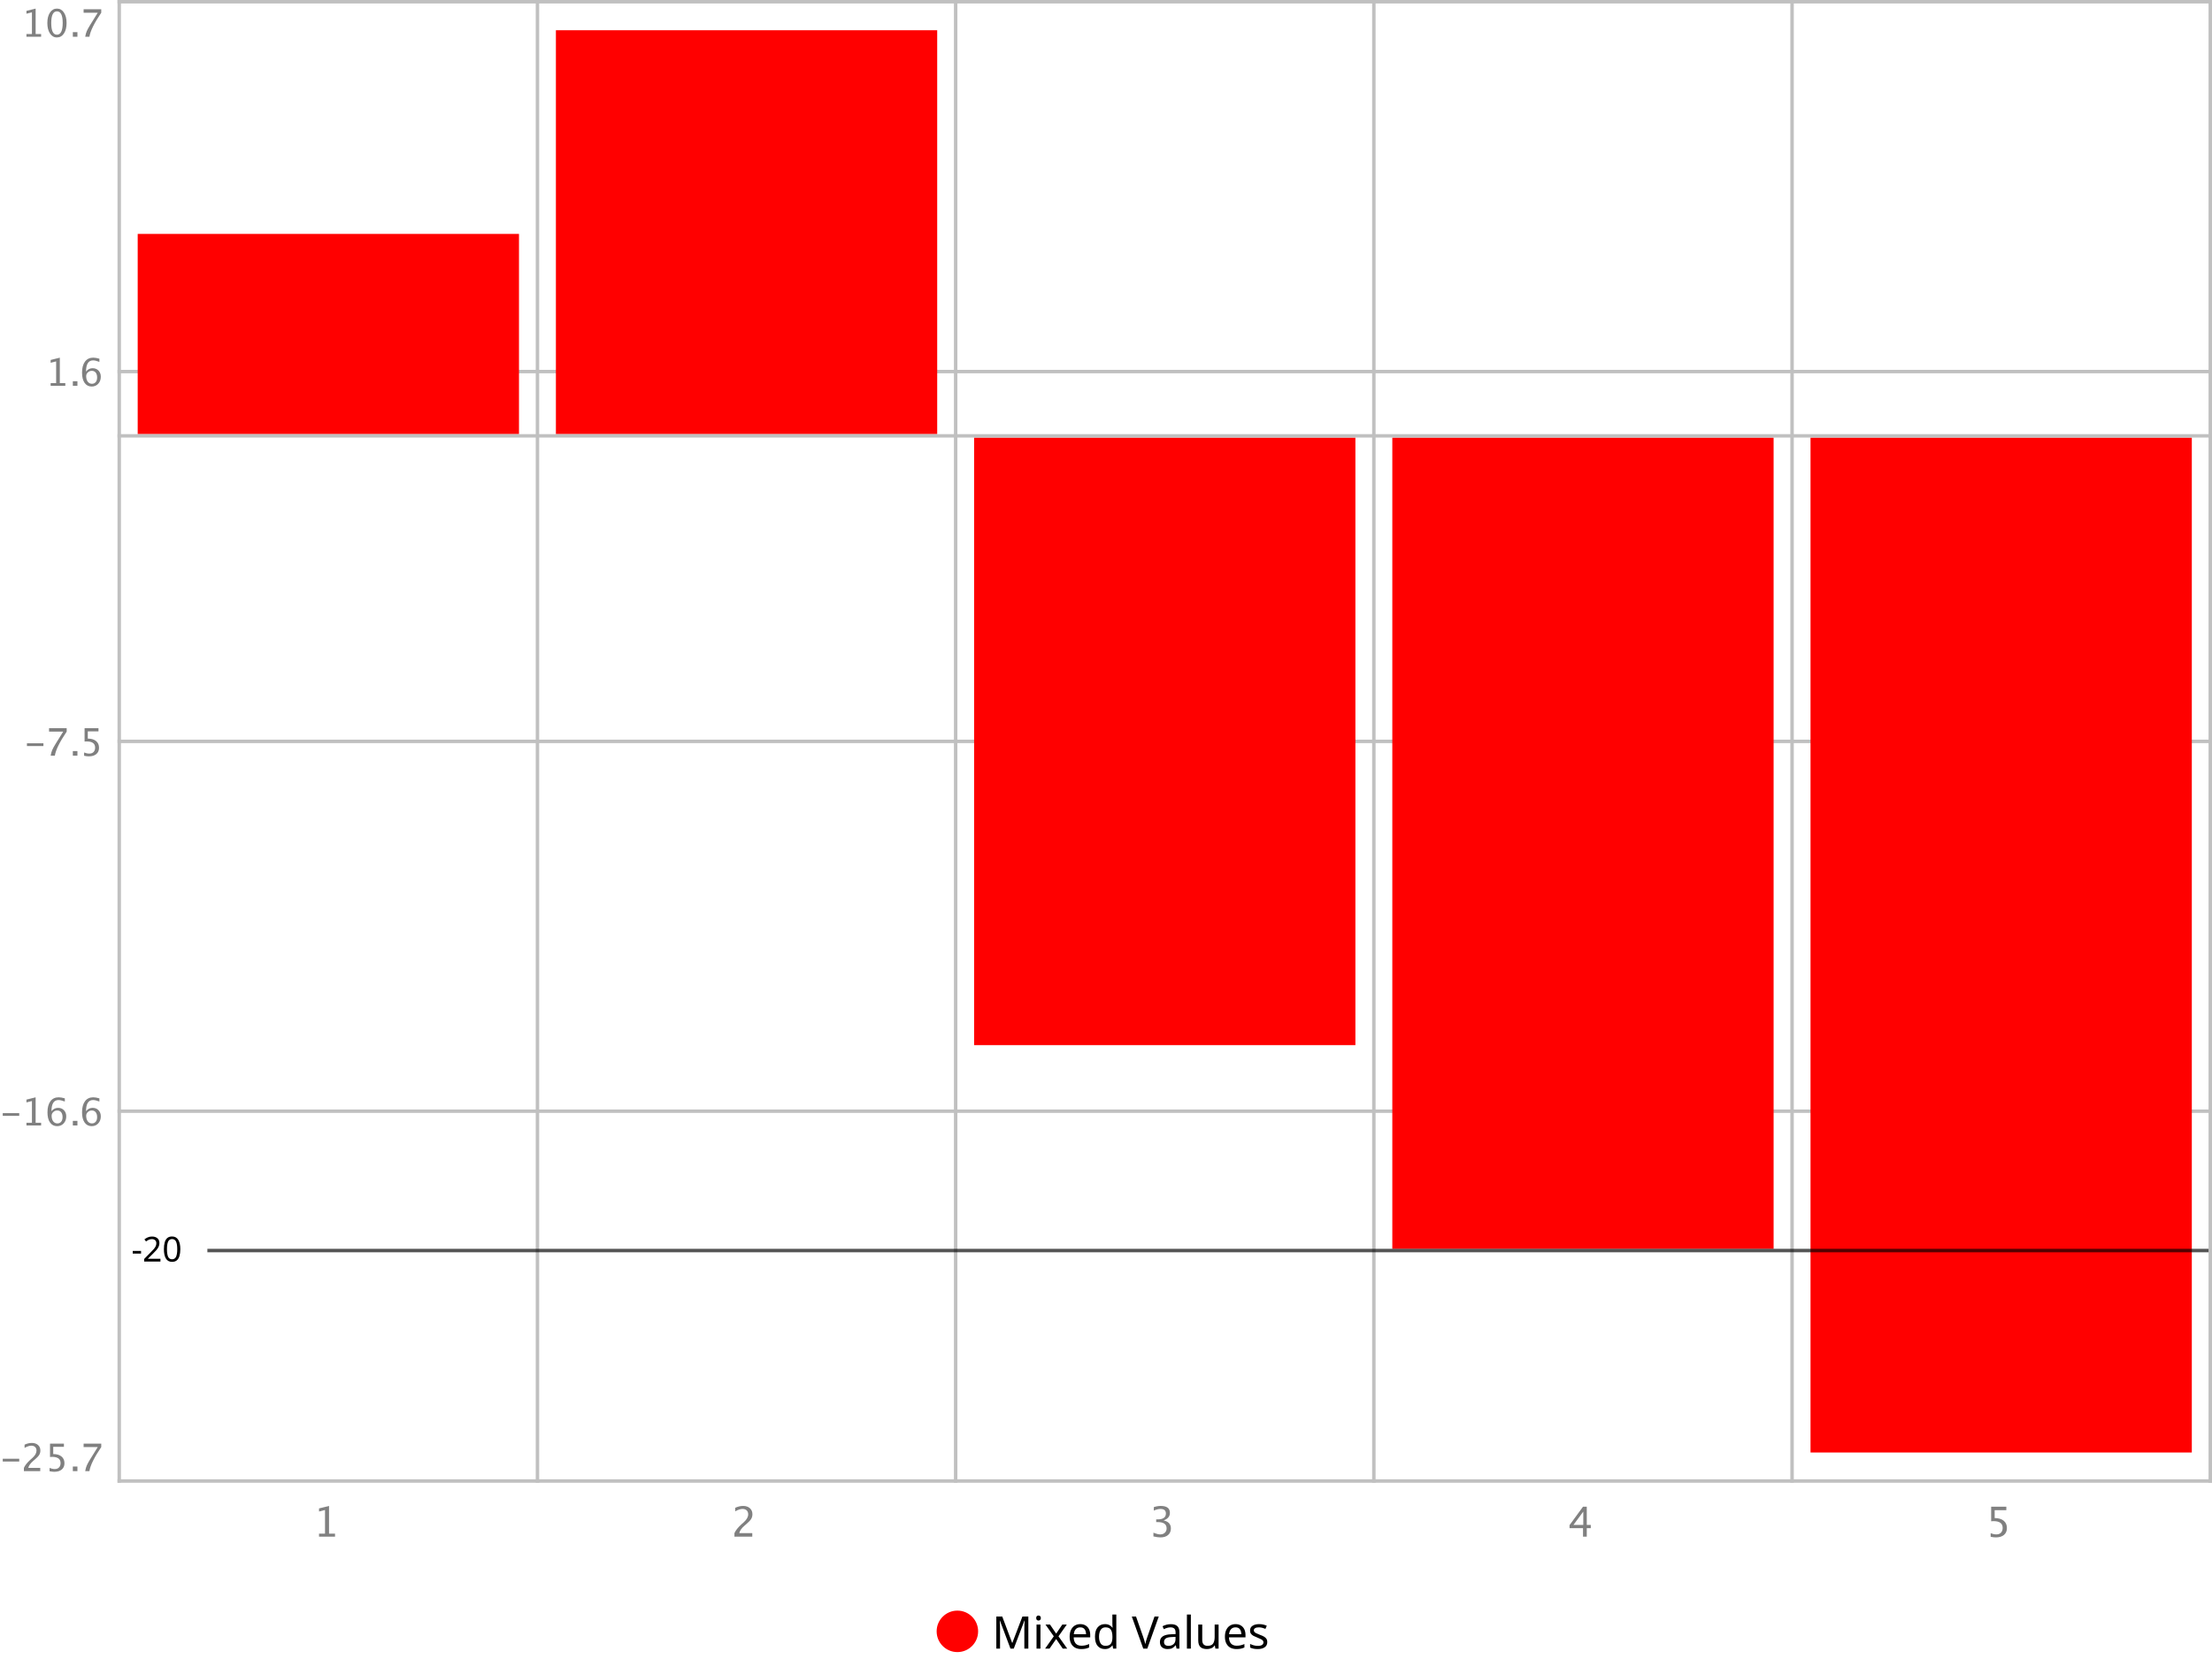
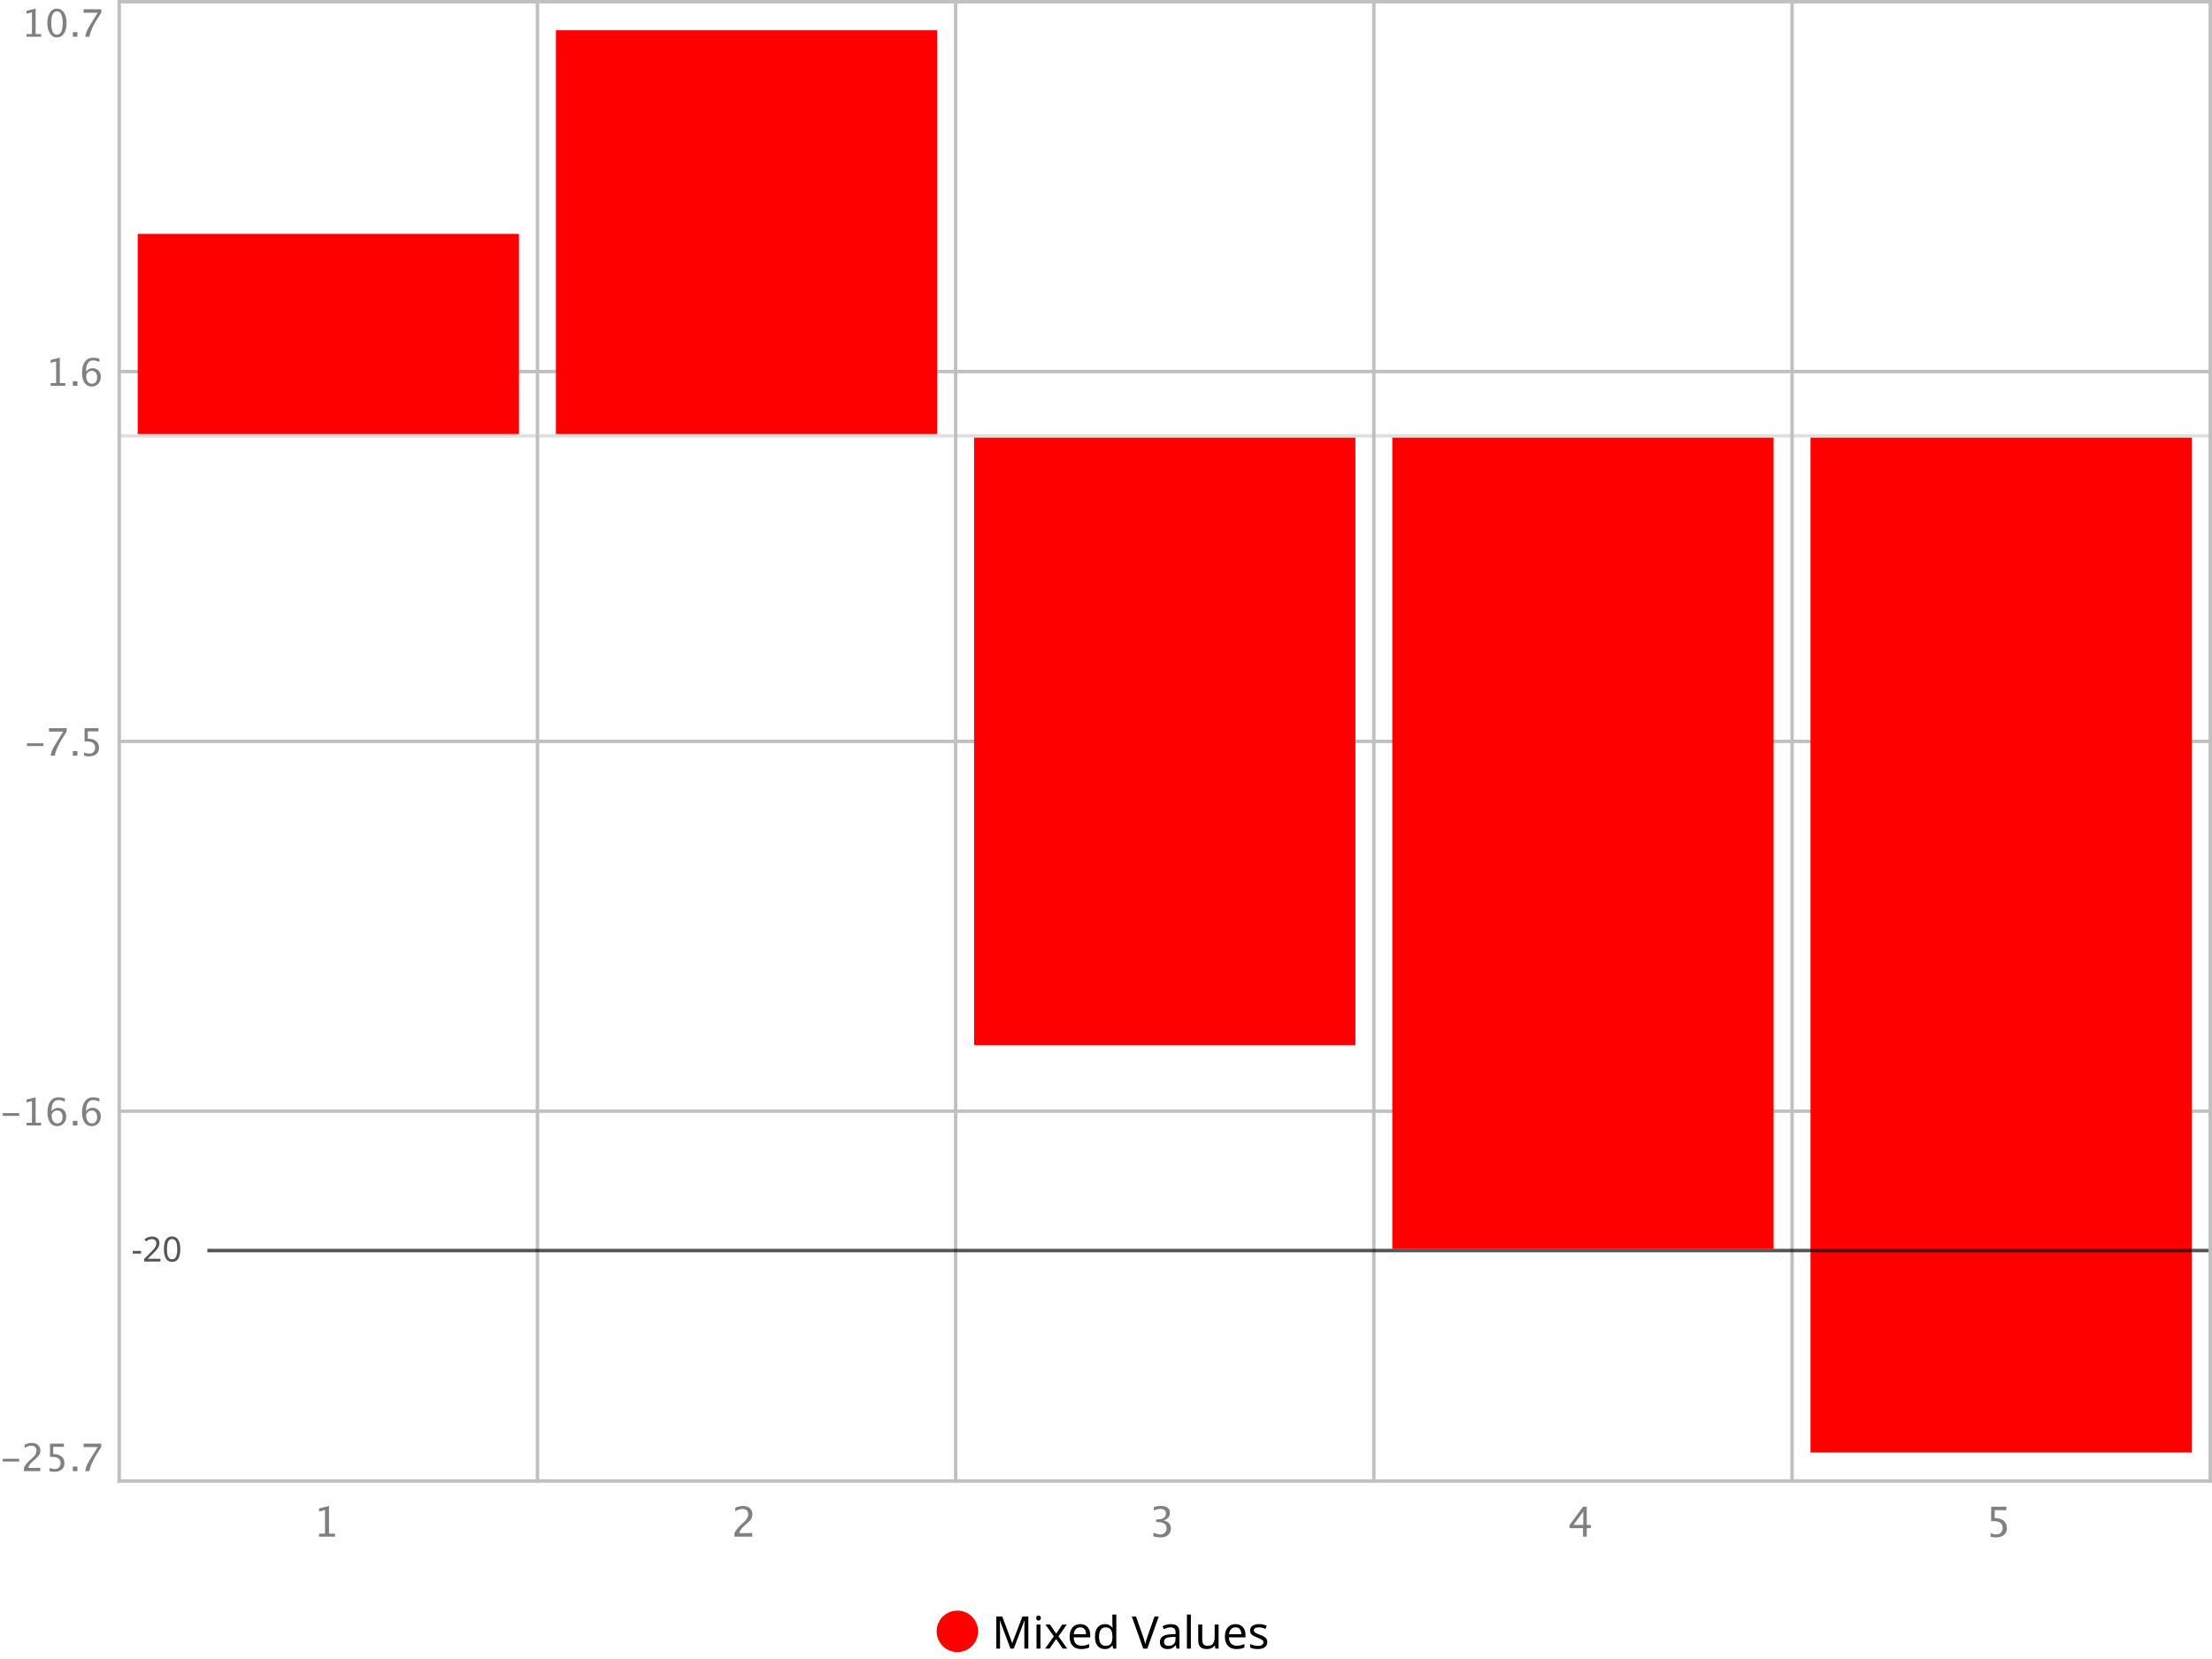
<svg xmlns="http://www.w3.org/2000/svg" color-interpolation="auto" color-rendering="auto" fill="black" fill-opacity="1" font-family="'Dialog'" font-size="12px" font-style="normal" font-weight="normal" height="480" image-rendering="auto" shape-rendering="auto" stroke="black" stroke-dasharray="none" stroke-dashoffset="0" stroke-linecap="square" stroke-linejoin="miter" stroke-miterlimit="10" stroke-opacity="1" stroke-width="1" text-rendering="auto" width="640">
  <defs id="genericDefs" />
  <g>
    <defs id="defs1">
      <clipPath clipPathUnits="userSpaceOnUse" id="clipPath1">
        <path d="M0 0 L121 0 L121 15 L0 15 L0 0 Z" />
      </clipPath>
      <clipPath clipPathUnits="userSpaceOnUse" id="clipPath2">
        <path d="M0 0 L30 0 L30 13 L0 13 L0 0 Z" />
      </clipPath>
      <clipPath clipPathUnits="userSpaceOnUse" id="clipPath3">
        <path d="M35 1 L639 1 L639 428 L35 428 L35 1 Z" />
      </clipPath>
      <clipPath clipPathUnits="userSpaceOnUse" id="clipPath4">
        <path d="M-3 -354 L601 -354 L601 73 L-3 73 L-3 -354 Z" />
      </clipPath>
      <clipPath clipPathUnits="userSpaceOnUse" id="clipPath5">
        <path d="M0 0 L99 0 L99 16 L0 16 L0 0 Z" />
      </clipPath>
      <clipPath clipPathUnits="userSpaceOnUse" id="clipPath6">
        <path d="M0 0 L0 16 L99 16 L99 0 Z" />
      </clipPath>
    </defs>
    <g color-interpolation="linearRGB" color-rendering="optimizeQuality" fill="silver" image-rendering="optimizeQuality" stroke="silver" stroke-linecap="butt" stroke-linejoin="bevel">
      <line fill="none" x1="34" x2="640" y1="0.5" y2="0.5" />
      <line fill="none" x1="34" x2="640" y1="107.5" y2="107.5" />
      <line fill="none" x1="34" x2="640" y1="214.5" y2="214.5" />
      <line fill="none" x1="34" x2="640" y1="321.5" y2="321.5" />
      <line fill="none" x1="34" x2="640" y1="428.5" y2="428.5" />
      <line fill="none" x1="34.5" x2="34.5" y1="0" y2="429" />
      <line fill="none" x1="155.5" x2="155.5" y1="0" y2="429" />
      <line fill="none" x1="276.5" x2="276.5" y1="0" y2="429" />
      <line fill="none" x1="397.5" x2="397.5" y1="0" y2="429" />
      <line fill="none" x1="518.5" x2="518.5" y1="0" y2="429" />
      <line fill="none" x1="639.5" x2="639.5" y1="0" y2="429" />
    </g>
    <g color-interpolation="linearRGB" color-rendering="optimizeQuality" fill="gray" font-family="'Lucida Grande'" image-rendering="optimizeQuality" stroke="gray" stroke-linecap="butt" stroke-linejoin="bevel" transform="translate(34,433)">
      <path clip-path="url(#clipPath1)" d="M58.305 11.602 L58.305 10.734 L60.039 10.734 L60.039 3.891 L58.305 4.324 L58.305 3.434 L61.199 2.713 L61.199 10.734 L62.934 10.734 L62.934 11.602 Z" stroke="none" />
    </g>
    <g color-interpolation="linearRGB" color-rendering="optimizeQuality" fill="gray" font-family="'Lucida Grande'" image-rendering="optimizeQuality" stroke="gray" stroke-linecap="butt" stroke-linejoin="bevel" transform="translate(155,433)">
      <path clip-path="url(#clipPath1)" d="M57.496 11.602 L57.496 10.588 Q58 9.41 59.535 8.021 L60.197 7.43 Q61.475 6.275 61.475 5.139 Q61.475 4.412 61.038 3.996 Q60.602 3.58 59.84 3.58 Q58.938 3.58 57.713 4.277 L57.713 3.258 Q58.867 2.713 60.004 2.713 Q61.223 2.713 61.961 3.369 Q62.699 4.025 62.699 5.109 Q62.699 5.889 62.327 6.492 Q61.955 7.096 60.941 7.957 L60.496 8.338 Q59.107 9.516 58.891 10.588 L62.658 10.588 L62.658 11.602 Z" stroke="none" />
    </g>
    <g color-interpolation="linearRGB" color-rendering="optimizeQuality" fill="gray" font-family="'Lucida Grande'" image-rendering="optimizeQuality" stroke="gray" stroke-linecap="butt" stroke-linejoin="bevel" transform="translate(276,433)">
      <path clip-path="url(#clipPath1)" d="M57.719 11.537 L57.719 10.459 Q58.961 10.951 59.676 10.951 Q60.502 10.951 61.02 10.468 Q61.539 9.984 61.539 9.217 Q61.539 7.389 58.978 7.389 L58.522 7.389 L58.522 6.609 L58.926 6.604 Q61.328 6.604 61.328 4.91 Q61.328 3.58 59.746 3.58 Q58.879 3.58 57.836 4.066 L57.836 3.059 Q58.861 2.713 59.828 2.713 Q62.488 2.713 62.488 4.723 Q62.488 6.252 60.678 6.902 Q62.775 7.389 62.775 9.199 Q62.775 10.424 61.967 11.121 Q61.158 11.818 59.746 11.818 Q58.943 11.818 57.719 11.537 Z" stroke="none" />
    </g>
    <g color-interpolation="linearRGB" color-rendering="optimizeQuality" fill="gray" font-family="'Lucida Grande'" image-rendering="optimizeQuality" stroke="gray" stroke-linecap="butt" stroke-linejoin="bevel" transform="translate(397,433)">
      <path clip-path="url(#clipPath1)" d="M61.018 11.602 L61.018 9.146 L57.115 9.146 L57.115 8.273 L61.018 2.93 L62.102 2.93 L62.102 8.203 L63.262 8.203 L63.262 9.146 L62.102 9.146 L62.102 11.602 ZM58.246 8.203 L61.094 8.203 L61.094 4.348 Z" stroke="none" />
    </g>
    <g color-interpolation="linearRGB" color-rendering="optimizeQuality" fill="gray" font-family="'Lucida Grande'" image-rendering="optimizeQuality" stroke="gray" stroke-linecap="butt" stroke-linejoin="bevel" transform="translate(518,433)">
      <path clip-path="url(#clipPath1)" d="M57.959 11.637 L57.959 10.605 Q58.82 10.951 59.6 10.951 Q60.455 10.951 60.944 10.447 Q61.434 9.943 61.434 9.059 Q61.434 7.107 58.744 7.107 Q58.44 7.107 58.105 7.148 L58.105 2.93 L62.494 2.93 L62.494 3.938 L59.119 3.938 L59.119 6.223 Q60.789 6.223 61.727 6.99 Q62.664 7.758 62.664 9.117 Q62.664 10.383 61.812 11.101 Q60.959 11.818 59.447 11.818 Q58.791 11.818 57.959 11.637 Z" stroke="none" />
    </g>
    <g color-interpolation="linearRGB" color-rendering="optimizeQuality" fill="gray" font-family="'Lucida Grande'" font-size="11px" image-rendering="optimizeQuality" stroke="gray" stroke-linecap="butt" stroke-linejoin="bevel" transform="translate(0,415)">
      <path clip-path="url(#clipPath2)" d="M0.795 7.853 L0.795 7.058 L5.564 7.058 L5.564 7.853 ZM6.913 10.635 L6.913 9.706 Q7.375 8.626 8.782 7.353 L9.389 6.811 Q10.56 5.752 10.56 4.71 Q10.56 4.044 10.16 3.663 Q9.76 3.282 9.062 3.282 Q8.234 3.282 7.112 3.921 L7.112 2.986 Q8.17 2.487 9.212 2.487 Q10.329 2.487 11.006 3.088 Q11.683 3.69 11.683 4.684 Q11.683 5.398 11.342 5.951 Q11.001 6.504 10.071 7.294 L9.663 7.643 Q8.39 8.723 8.191 9.706 L11.645 9.706 L11.645 10.635 ZM14.337 10.667 L14.337 9.722 Q15.127 10.039 15.841 10.039 Q16.625 10.039 17.074 9.577 Q17.523 9.115 17.523 8.304 Q17.523 6.515 15.057 6.515 Q14.778 6.515 14.472 6.553 L14.472 2.686 L18.495 2.686 L18.495 3.609 L15.401 3.609 L15.401 5.704 Q16.932 5.704 17.791 6.408 Q18.65 7.111 18.65 8.357 Q18.65 9.518 17.869 10.175 Q17.087 10.834 15.702 10.834 Q15.1 10.834 14.337 10.667 ZM21.074 10.635 L21.074 9.308 L22.401 9.308 L22.401 10.635 ZM24.654 10.635 Q24.81 9.706 25.097 9.029 Q25.385 8.352 26.115 7.17 L28.285 3.679 L24.192 3.679 L24.192 2.686 L29.295 2.686 L29.295 3.679 Q26.239 8.185 25.873 10.635 Z" stroke="none" />
    </g>
    <g color-interpolation="linearRGB" color-rendering="optimizeQuality" fill="gray" font-family="'Lucida Grande'" font-size="11px" image-rendering="optimizeQuality" stroke="gray" stroke-linecap="butt" stroke-linejoin="bevel" transform="translate(0,315)">
      <path clip-path="url(#clipPath2)" d="M0.795 7.853 L0.795 7.058 L5.564 7.058 L5.564 7.853 ZM7.654 10.635 L7.654 9.84 L9.244 9.84 L9.244 3.566 L7.654 3.964 L7.654 3.147 L10.308 2.487 L10.308 9.84 L11.898 9.84 L11.898 10.635 ZM14.891 6.515 Q15.648 5.532 16.797 5.532 Q17.839 5.532 18.503 6.222 Q19.166 6.913 19.166 7.992 Q19.166 9.233 18.422 10.033 Q17.678 10.834 16.534 10.834 Q15.218 10.834 14.477 9.775 Q13.736 8.717 13.736 6.837 Q13.736 4.769 14.587 3.626 Q15.438 2.481 16.985 2.481 Q17.694 2.481 18.758 2.782 L18.758 3.706 Q17.635 3.276 16.921 3.276 Q14.891 3.276 14.891 6.515 ZM18.102 8.229 Q18.102 7.326 17.697 6.811 Q17.291 6.295 16.572 6.295 Q15.9 6.295 15.417 6.746 Q14.934 7.197 14.934 7.831 Q14.934 8.83 15.393 9.434 Q15.852 10.039 16.609 10.039 Q17.291 10.039 17.697 9.547 Q18.102 9.056 18.102 8.229 ZM21.074 10.635 L21.074 9.308 L22.401 9.308 L22.401 10.635 ZM24.891 6.515 Q25.648 5.532 26.797 5.532 Q27.839 5.532 28.503 6.222 Q29.166 6.913 29.166 7.992 Q29.166 9.233 28.422 10.033 Q27.678 10.834 26.534 10.834 Q25.218 10.834 24.477 9.775 Q23.736 8.717 23.736 6.837 Q23.736 4.769 24.587 3.626 Q25.439 2.481 26.985 2.481 Q27.694 2.481 28.758 2.782 L28.758 3.706 Q27.635 3.276 26.921 3.276 Q24.891 3.276 24.891 6.515 ZM28.102 8.229 Q28.102 7.326 27.697 6.811 Q27.291 6.295 26.572 6.295 Q25.9 6.295 25.417 6.746 Q24.934 7.197 24.934 7.831 Q24.934 8.83 25.393 9.434 Q25.852 10.039 26.609 10.039 Q27.291 10.039 27.697 9.547 Q28.102 9.056 28.102 8.229 Z" stroke="none" />
    </g>
    <g color-interpolation="linearRGB" color-rendering="optimizeQuality" fill="gray" font-family="'Lucida Grande'" font-size="11px" image-rendering="optimizeQuality" stroke="gray" stroke-linecap="butt" stroke-linejoin="bevel" transform="translate(0,208)">
      <path clip-path="url(#clipPath2)" d="M7.795 7.853 L7.795 7.058 L12.565 7.058 L12.565 7.853 ZM14.654 10.635 Q14.81 9.706 15.097 9.029 Q15.385 8.352 16.115 7.17 L18.285 3.679 L14.192 3.679 L14.192 2.686 L19.295 2.686 L19.295 3.679 Q16.239 8.185 15.873 10.635 ZM21.074 10.635 L21.074 9.308 L22.401 9.308 L22.401 10.635 ZM24.337 10.667 L24.337 9.722 Q25.127 10.039 25.841 10.039 Q26.625 10.039 27.074 9.577 Q27.523 9.115 27.523 8.304 Q27.523 6.515 25.057 6.515 Q24.778 6.515 24.472 6.553 L24.472 2.686 L28.495 2.686 L28.495 3.609 L25.401 3.609 L25.401 5.704 Q26.932 5.704 27.791 6.408 Q28.65 7.111 28.65 8.357 Q28.65 9.518 27.869 10.175 Q27.087 10.834 25.702 10.834 Q25.1 10.834 24.337 10.667 Z" stroke="none" />
    </g>
    <g color-interpolation="linearRGB" color-rendering="optimizeQuality" fill="gray" font-family="'Lucida Grande'" font-size="11px" image-rendering="optimizeQuality" stroke="gray" stroke-linecap="butt" stroke-linejoin="bevel" transform="translate(0,101)">
      <path clip-path="url(#clipPath2)" d="M14.654 10.635 L14.654 9.84 L16.244 9.84 L16.244 3.566 L14.654 3.964 L14.654 3.147 L17.308 2.487 L17.308 9.84 L18.898 9.84 L18.898 10.635 ZM21.074 10.635 L21.074 9.308 L22.401 9.308 L22.401 10.635 ZM24.891 6.515 Q25.648 5.532 26.797 5.532 Q27.839 5.532 28.503 6.222 Q29.166 6.913 29.166 7.992 Q29.166 9.233 28.422 10.033 Q27.678 10.834 26.534 10.834 Q25.218 10.834 24.477 9.775 Q23.736 8.717 23.736 6.837 Q23.736 4.769 24.587 3.626 Q25.439 2.481 26.985 2.481 Q27.694 2.481 28.758 2.782 L28.758 3.706 Q27.635 3.276 26.921 3.276 Q24.891 3.276 24.891 6.515 ZM28.102 8.229 Q28.102 7.326 27.697 6.811 Q27.291 6.295 26.572 6.295 Q25.9 6.295 25.417 6.746 Q24.934 7.197 24.934 7.831 Q24.934 8.83 25.393 9.434 Q25.852 10.039 26.609 10.039 Q27.291 10.039 27.697 9.547 Q28.102 9.056 28.102 8.229 Z" stroke="none" />
    </g>
    <g color-interpolation="linearRGB" color-rendering="optimizeQuality" fill="gray" font-family="'Lucida Grande'" font-size="11px" image-rendering="optimizeQuality" stroke="gray" stroke-linecap="butt" stroke-linejoin="bevel">
      <path clip-path="url(#clipPath2)" d="M7.654 10.635 L7.654 9.84 L9.244 9.84 L9.244 3.566 L7.654 3.964 L7.654 3.147 L10.308 2.487 L10.308 9.84 L11.898 9.84 L11.898 10.635 ZM16.448 10.834 Q15.218 10.834 14.458 9.676 Q13.698 8.519 13.698 6.655 Q13.698 4.775 14.464 3.631 Q15.229 2.487 16.48 2.487 Q17.732 2.487 18.497 3.631 Q19.263 4.775 19.263 6.639 Q19.263 8.551 18.497 9.692 Q17.732 10.834 16.448 10.834 ZM16.459 10.039 Q18.14 10.039 18.14 6.623 Q18.14 3.282 16.48 3.282 Q14.826 3.282 14.826 6.655 Q14.826 10.039 16.459 10.039 ZM21.074 10.635 L21.074 9.308 L22.401 9.308 L22.401 10.635 ZM24.654 10.635 Q24.81 9.706 25.097 9.029 Q25.385 8.352 26.115 7.17 L28.285 3.679 L24.192 3.679 L24.192 2.686 L29.295 2.686 L29.295 3.679 Q26.239 8.185 25.873 10.635 Z" stroke="none" />
    </g>
    <g color-interpolation="linearRGB" color-rendering="optimizeQuality" fill="red" image-rendering="optimizeQuality" stroke="red" stroke-width="1.25">
      <rect height="57.929" stroke="none" width="110.32" x="39.84" y="67.679" />
      <rect height="116.857" stroke="none" width="110.32" x="160.84" y="8.75" />
      <rect height="175.786" stroke="none" width="110.32" x="281.84" y="126.607" />
      <rect height="234.714" stroke="none" width="110.32" x="402.84" y="126.607" />
      <rect height="293.643" stroke="none" width="110.32" x="523.84" y="126.607" />
    </g>
-     <g color-interpolation="linearRGB" color-rendering="optimizeQuality" fill="silver" image-rendering="optimizeQuality" stroke="silver" stroke-linecap="butt" stroke-linejoin="bevel">
+     <g color-interpolation="linearRGB" color-rendering="optimizeQuality" fill="rgb(192,192,192)" fill-opacity="0.502" image-rendering="optimizeQuality" stroke="rgb(192,192,192)" stroke-linecap="butt" stroke-linejoin="bevel" stroke-opacity="0.502">
      <line fill="none" x1="34" x2="640" y1="126.107" y2="126.107" />
    </g>
-     <g color-interpolation="linearRGB" color-rendering="optimizeQuality" font-family="'Lucida Grande'" font-size="10px" image-rendering="optimizeQuality" stroke-linecap="butt" stroke-linejoin="bevel" text-rendering="optimizeLegibility" transform="translate(38,355)">
+     <g color-interpolation="linearRGB" color-rendering="optimizeQuality" fill="rgb(0,0,0)" fill-opacity="0.667" font-family="'Lucida Grande'" font-size="10px" image-rendering="optimizeQuality" stroke="rgb(0,0,0)" stroke-linecap="butt" stroke-linejoin="bevel" stroke-opacity="0.667" text-rendering="optimizeLegibility" transform="translate(38,355)">
      <text clip-path="url(#clipPath4)" stroke="none" x="0" xml:space="preserve" y="10">-20</text>
    </g>
    <g color-interpolation="linearRGB" color-rendering="optimizeQuality" fill="rgb(0,0,0)" fill-opacity="0.667" image-rendering="optimizeQuality" stroke="rgb(0,0,0)" stroke-linecap="butt" stroke-linejoin="bevel" stroke-opacity="0.667">
      <line clip-path="url(#clipPath3)" fill="none" x1="60" x2="640" y1="361.821" y2="361.821" />
    </g>
    <g color-interpolation="linearRGB" color-rendering="optimizeQuality" fill="red" font-family="'Lucida Grande'" font-size="13px" image-rendering="optimizeQuality" stroke="red" stroke-linecap="butt" stroke-linejoin="bevel" transform="translate(271,464)">
      <circle clip-path="url(#clipPath6)" cx="6" cy="8" r="6" stroke="none" />
      <text clip-path="url(#clipPath6)" fill="black" stroke="none" text-rendering="optimizeLegibility" x="16" xml:space="preserve" y="13">Mixed Values</text>
    </g>
  </g>
</svg>
